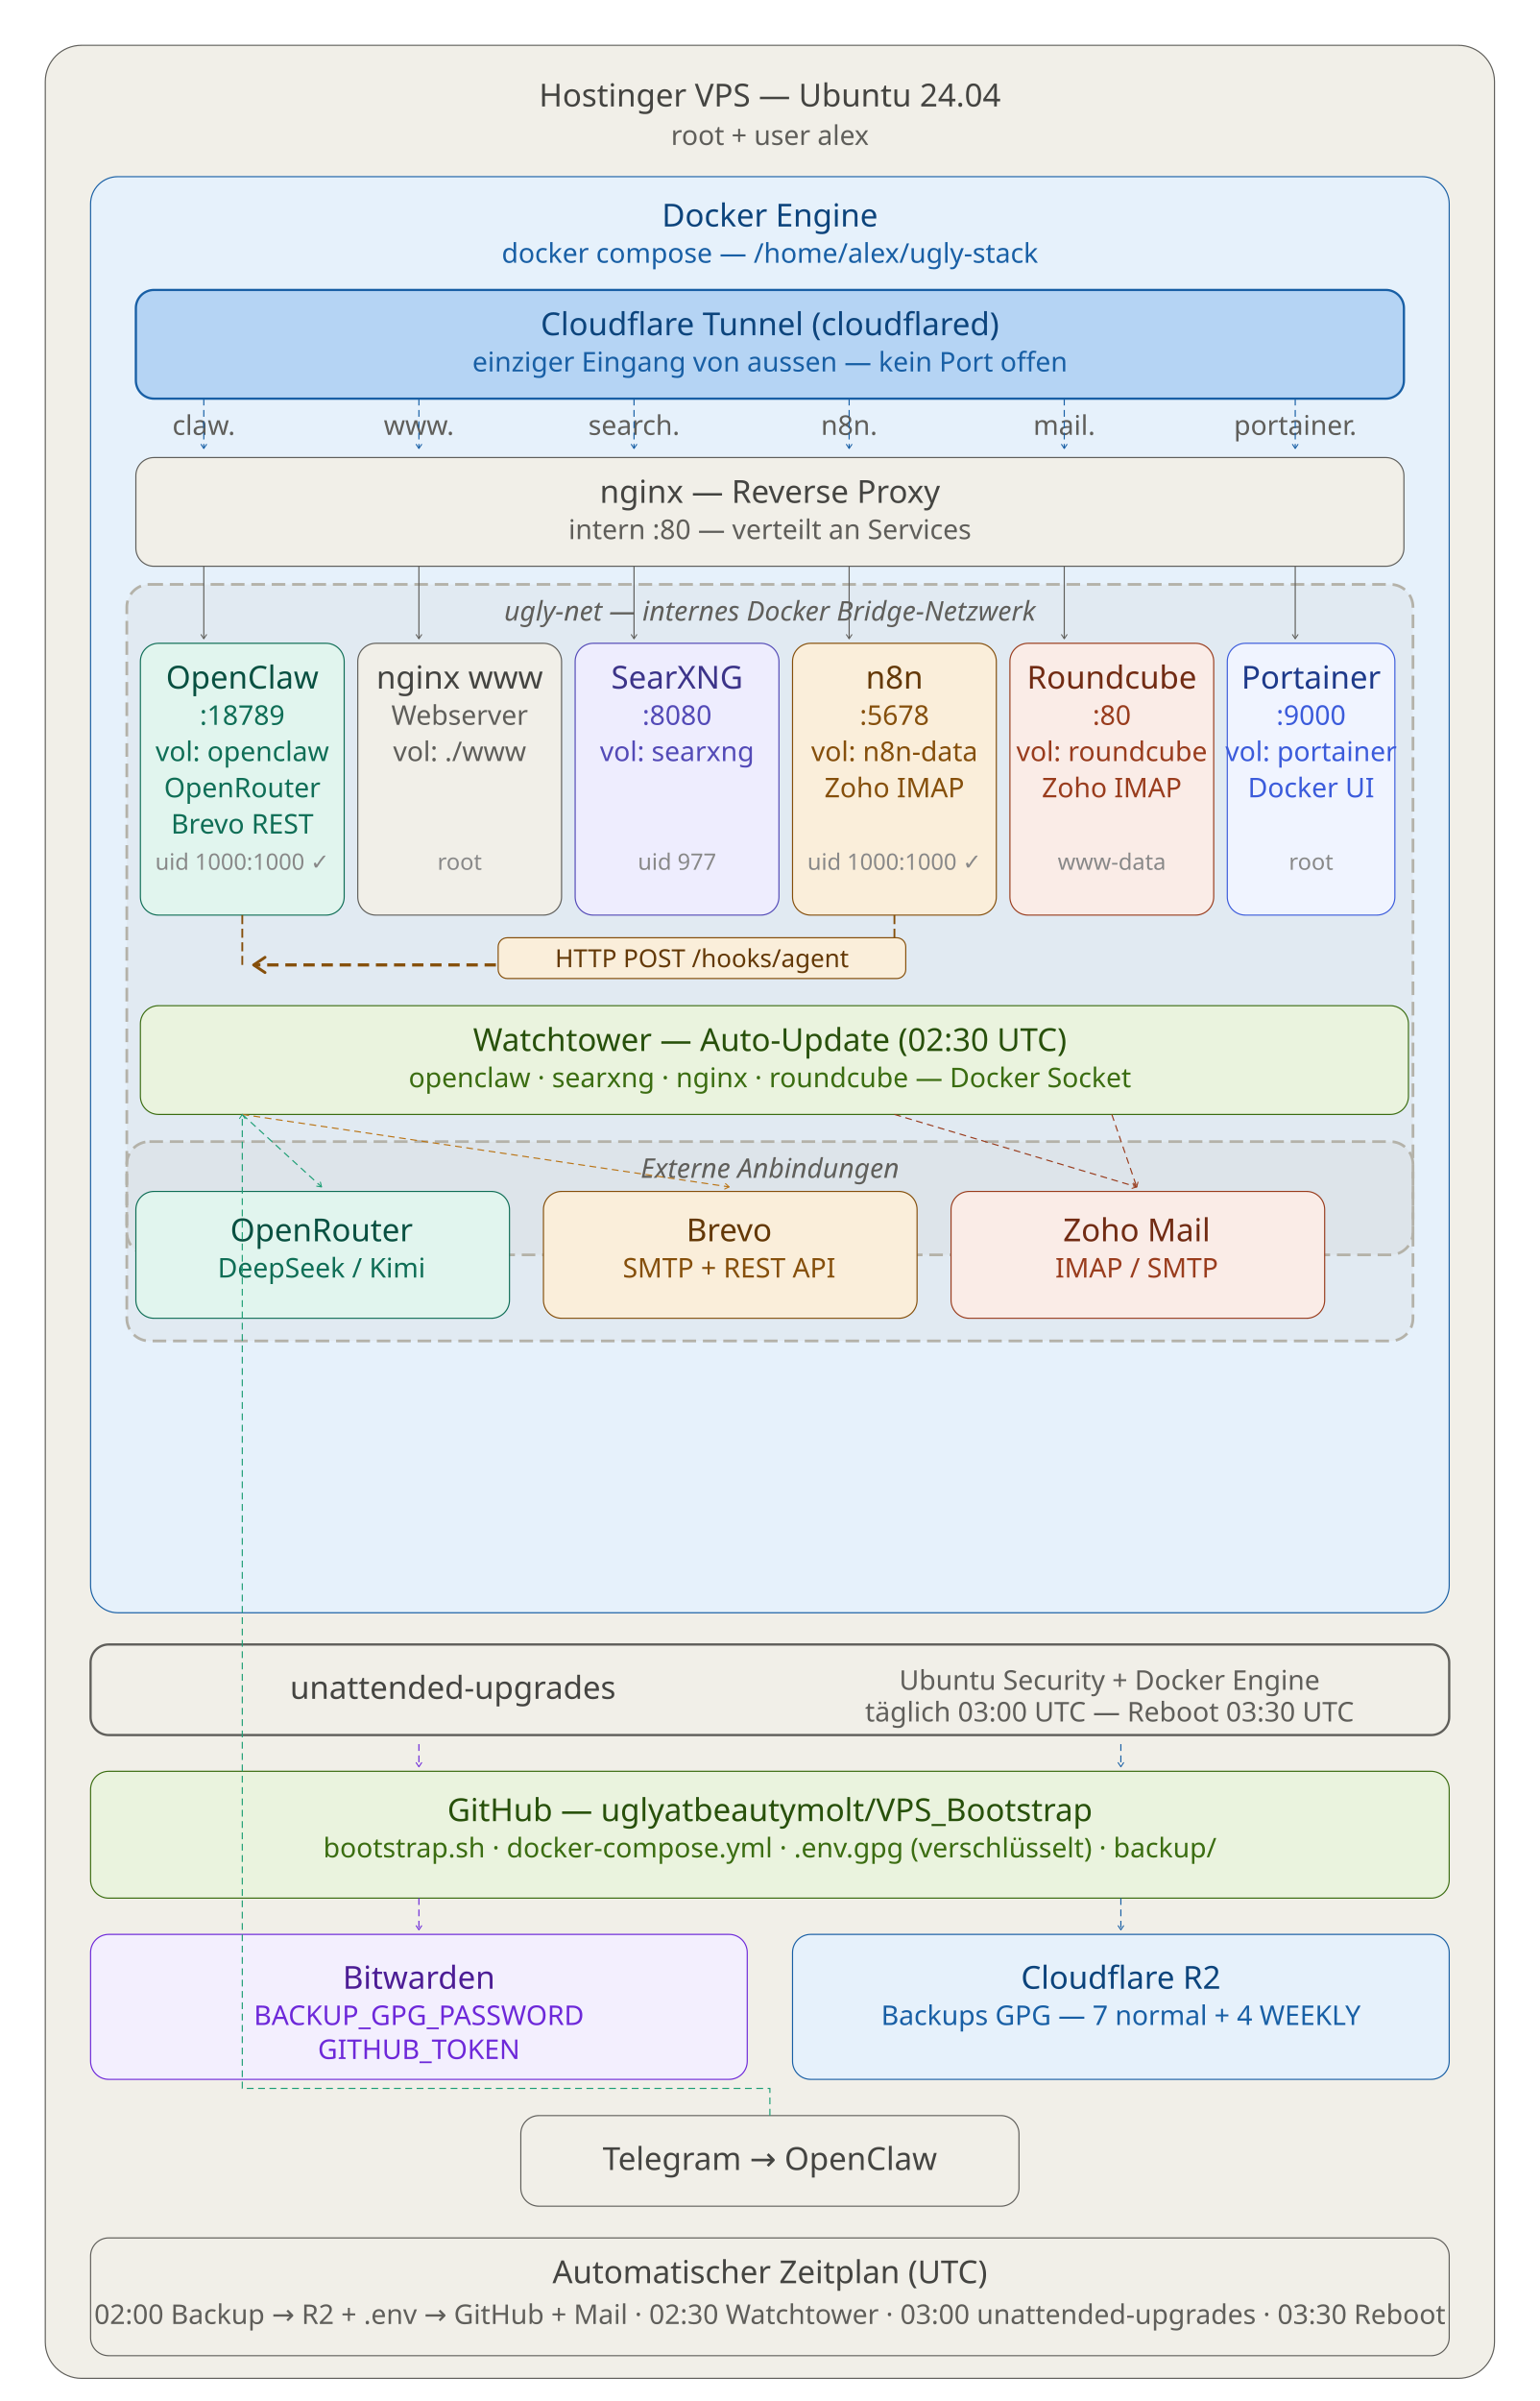
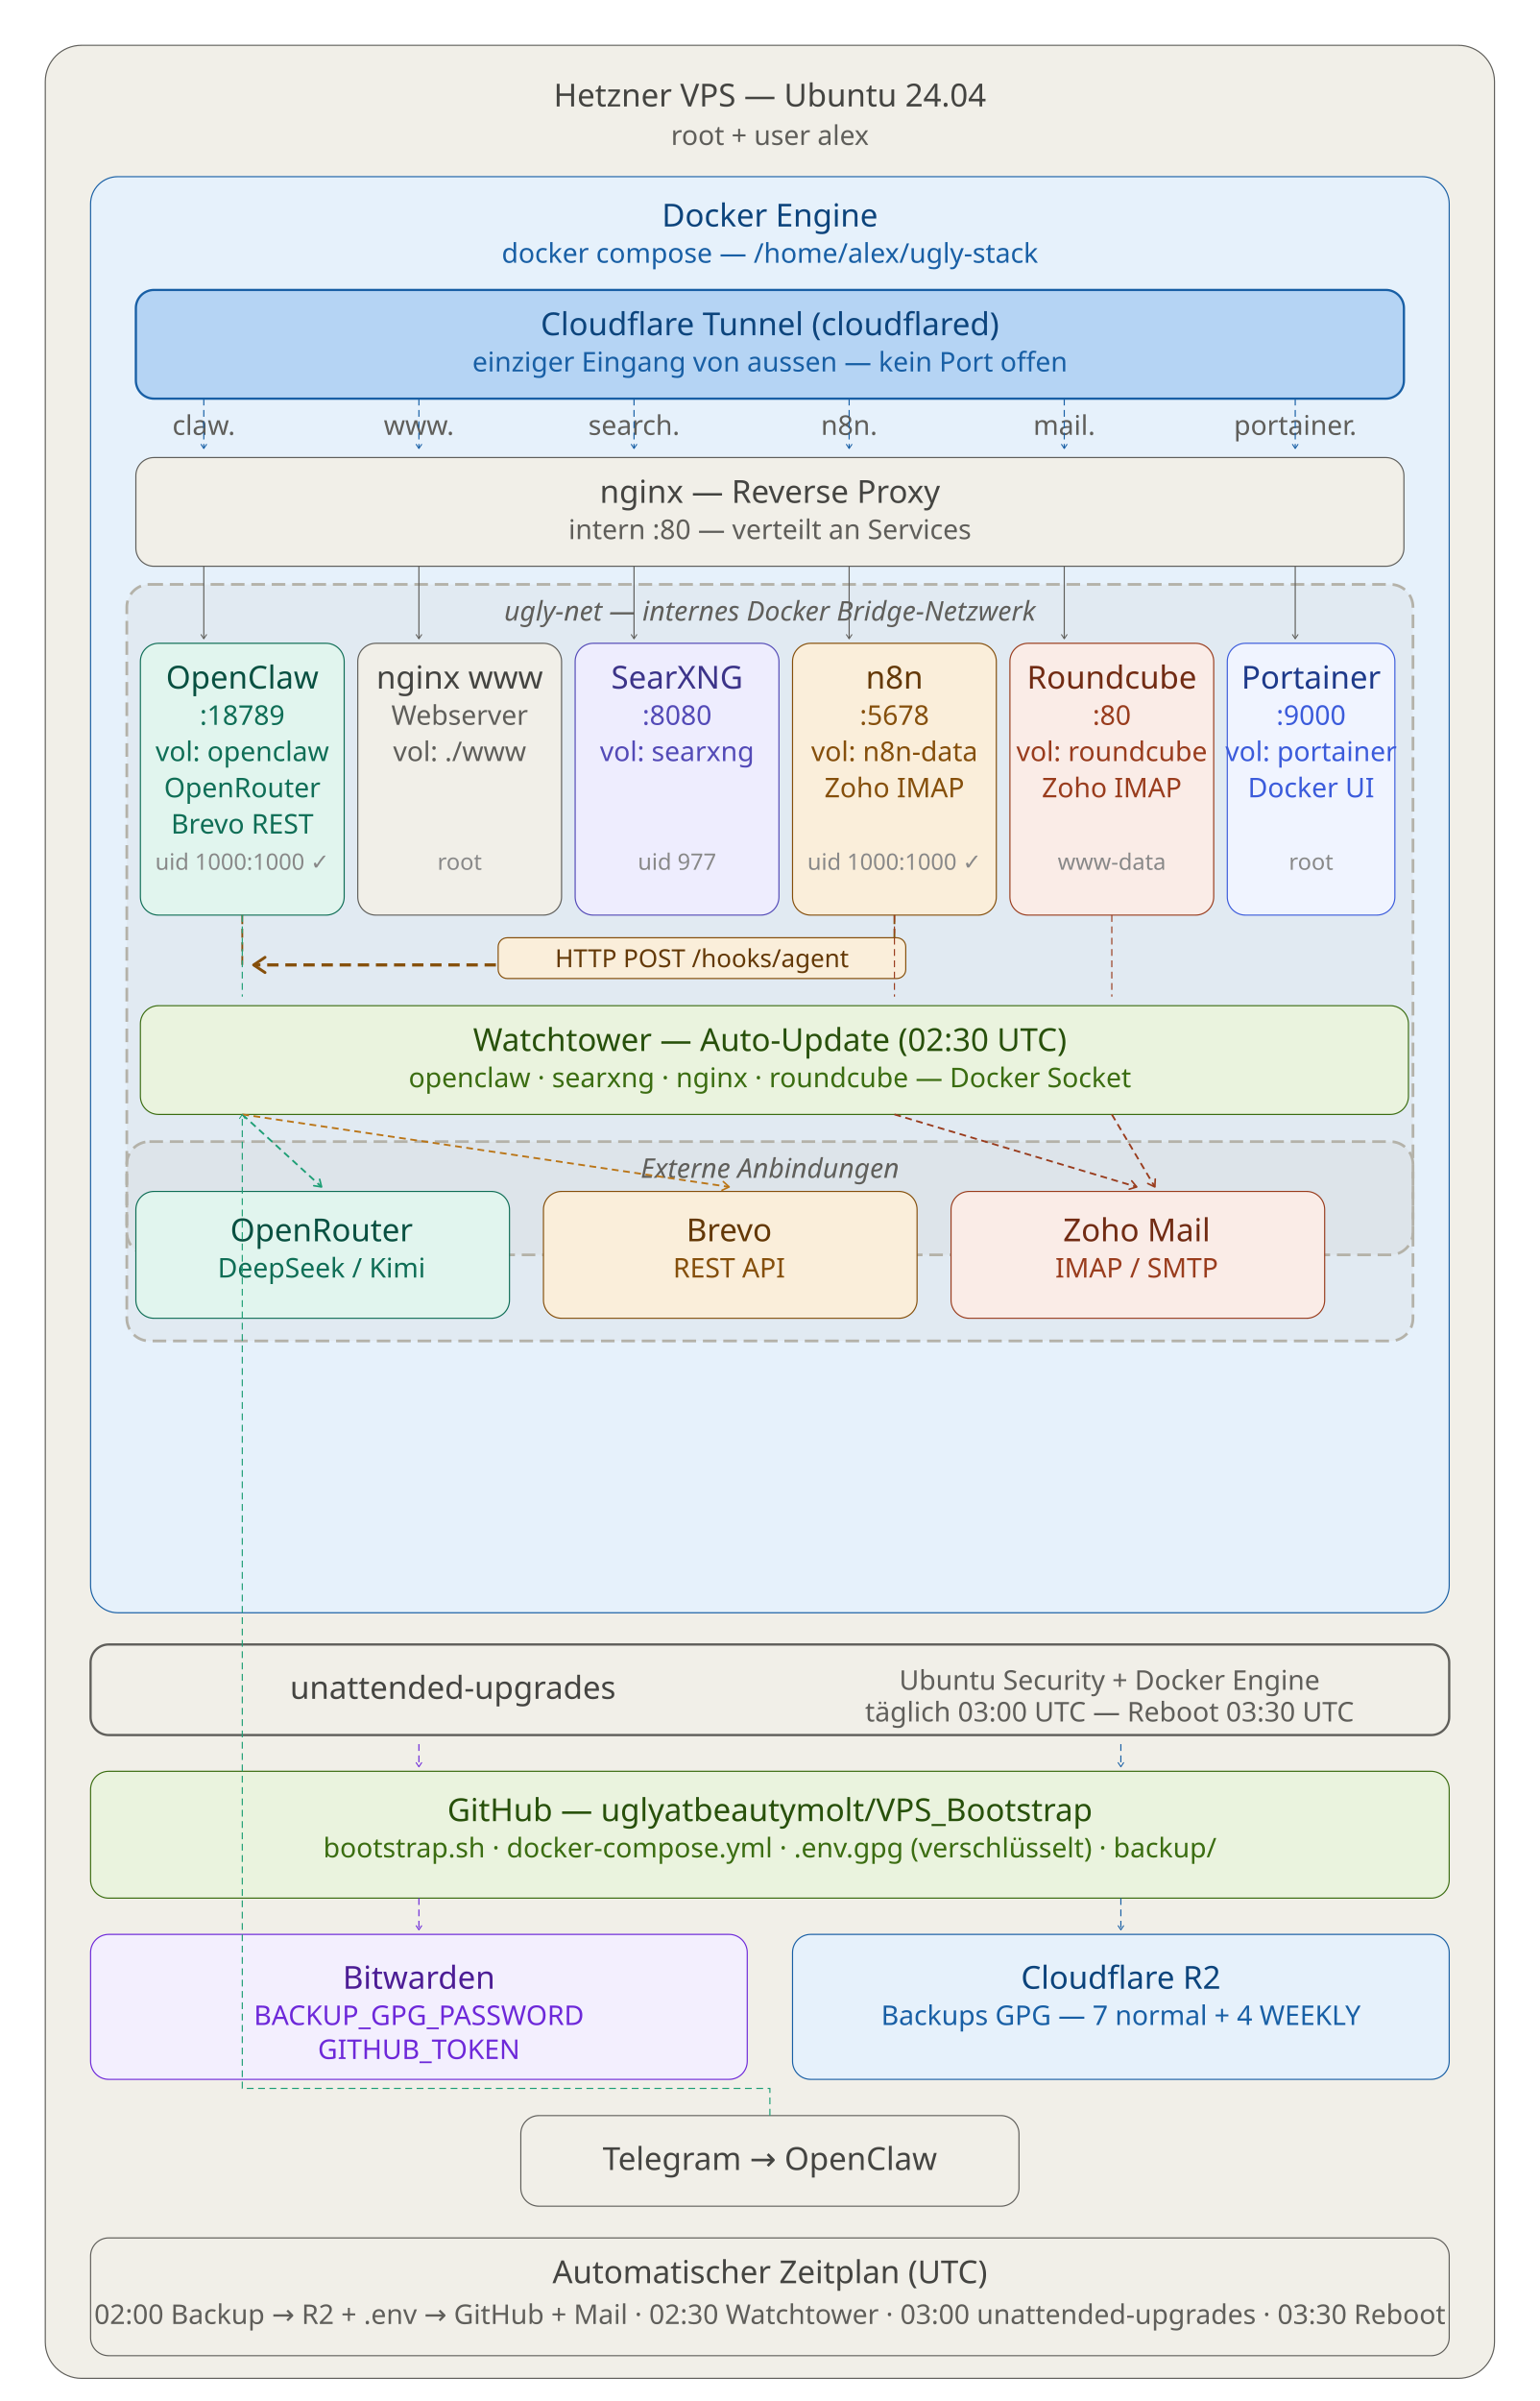
<svg xmlns="http://www.w3.org/2000/svg" width="100%" viewBox="0 0 680 1060" style="font-family: sans-serif;">
  <defs>
    <style>
    .th { font-size: 14px; font-weight: 500; fill: #2C2C2A; }
    .ts { font-size: 12px; font-weight: 400; fill: #5F5E5A; }
    .tu { font-size: 10px; font-weight: 400; fill: #888; }
    .c-gray-fill   { fill: #F1EFE8; stroke: #5F5E5A; }
    .c-blue-fill   { fill: #E6F1FB; stroke: #185FA5; }
    .c-blue-dark   { fill: #B5D4F4; stroke: #185FA5; }
    .c-teal-fill   { fill: #E1F5EE; stroke: #0F6E56; }
    .c-purple-fill { fill: #EEEDFE; stroke: #534AB7; }
    .c-amber-fill  { fill: #FAEEDA; stroke: #854F0B; }
    .c-coral-fill  { fill: #FAECE7; stroke: #993C1D; }
    .c-green-fill  { fill: #EAF3DE; stroke: #3B6D11; }
    .c-net-fill    { fill: rgba(180,178,169,0.10); stroke: #B4B2A9; }
    .c-violet-fill { fill: #F3EFFE; stroke: #6D28D9; }
    .c-slate-fill  { fill: #F0F4FF; stroke: #3B5BDB; }
    .th-blue   { fill: #0C447C; }
    .th-teal   { fill: #085041; }
    .th-purple { fill: #3C3489; }
    .th-amber  { fill: #633806; }
    .th-coral  { fill: #712B13; }
    .th-green  { fill: #27500A; }
    .th-gray   { fill: #444441; }
    .th-violet { fill: #4C1D95; }
    .th-slate  { fill: #1E3A8A; }
    .ts-blue   { fill: #185FA5; }
    .ts-teal   { fill: #0F6E56; }
    .ts-purple { fill: #534AB7; }
    .ts-amber  { fill: #854F0B; }
    .ts-coral  { fill: #993C1D; }
    .ts-green  { fill: #3B6D11; }
    .ts-gray   { fill: #5F5E5A; }
    .ts-violet { fill: #6D28D9; }
    .ts-slate  { fill: #3B5BDB; }
  </style>
    <marker id="a" viewBox="0 0 10 10" refX="8" refY="5" markerWidth="6" markerHeight="6" orient="auto-start-reverse">
      <path d="M2 1L8 5L2 9" fill="none" stroke="context-stroke" stroke-width="1.5" stroke-linecap="round" stroke-linejoin="round" />
    </marker>
  </defs>
  <rect x="20" y="20" width="640" height="1030" rx="16" class="c-gray-fill" stroke-width="0.5" />
-   <text class="th th-gray" x="340" y="47" text-anchor="middle">Hostinger VPS — Ubuntu 24.04</text>
+   <text class="th th-gray" x="340" y="47" text-anchor="middle">Hetzner VPS — Ubuntu 24.04</text>
  <text class="ts ts-gray" x="340" y="64" text-anchor="middle">root + user alex</text>
  <rect x="40" y="78" width="600" height="634" rx="12" class="c-blue-fill" stroke-width="0.5" />
  <text class="th th-blue" x="340" y="100" text-anchor="middle">Docker Engine</text>
  <text class="ts ts-blue" x="340" y="116" text-anchor="middle">docker compose — /home/alex/ugly-stack</text>
  <rect x="60" y="128" width="560" height="48" class="c-blue-dark" rx="8" stroke-width="1" />
  <text class="th th-blue" x="340" y="148" text-anchor="middle">Cloudflare Tunnel (cloudflared)</text>
  <text class="ts ts-blue" x="340" y="164" text-anchor="middle">einziger Eingang von aussen — kein Port offen</text>
  <text class="ts ts-gray" x="90" y="192" text-anchor="middle">claw.</text>
  <text class="ts ts-gray" x="185" y="192" text-anchor="middle">www.</text>
  <text class="ts ts-gray" x="280" y="192" text-anchor="middle">search.</text>
  <text class="ts ts-gray" x="375" y="192" text-anchor="middle">n8n.</text>
  <text class="ts ts-gray" x="470" y="192" text-anchor="middle">mail.</text>
  <text class="ts ts-gray" x="572" y="192" text-anchor="middle">portainer.</text>
  <line x1="90" y1="176" x2="90" y2="198" stroke="#185FA5" stroke-width="0.5" stroke-dasharray="3 2" marker-end="url(#a)" />
  <line x1="185" y1="176" x2="185" y2="198" stroke="#185FA5" stroke-width="0.5" stroke-dasharray="3 2" marker-end="url(#a)" />
  <line x1="280" y1="176" x2="280" y2="198" stroke="#185FA5" stroke-width="0.5" stroke-dasharray="3 2" marker-end="url(#a)" />
  <line x1="375" y1="176" x2="375" y2="198" stroke="#185FA5" stroke-width="0.5" stroke-dasharray="3 2" marker-end="url(#a)" />
  <line x1="470" y1="176" x2="470" y2="198" stroke="#185FA5" stroke-width="0.5" stroke-dasharray="3 2" marker-end="url(#a)" />
  <line x1="572" y1="176" x2="572" y2="198" stroke="#185FA5" stroke-width="0.5" stroke-dasharray="3 2" marker-end="url(#a)" />
  <rect x="60" y="202" width="560" height="48" rx="8" class="c-gray-fill" stroke-width="0.5" />
  <text class="th th-gray" x="340" y="222" text-anchor="middle">nginx — Reverse Proxy</text>
  <text class="ts ts-gray" x="340" y="238" text-anchor="middle">intern :80 — verteilt an Services</text>
  <rect x="56" y="258" width="568" height="296" rx="10" class="c-net-fill" stroke-width="1.2" stroke-dasharray="6 3" />
  <text class="ts ts-gray" x="340" y="274" text-anchor="middle" font-style="italic">ugly-net — internes Docker Bridge-Netzwerk</text>
  <line x1="90" y1="250" x2="90" y2="282" stroke="#5F5E5A" stroke-width="0.5" marker-end="url(#a)" />
  <line x1="185" y1="250" x2="185" y2="282" stroke="#5F5E5A" stroke-width="0.5" marker-end="url(#a)" />
  <line x1="280" y1="250" x2="280" y2="282" stroke="#5F5E5A" stroke-width="0.5" marker-end="url(#a)" />
  <line x1="375" y1="250" x2="375" y2="282" stroke="#5F5E5A" stroke-width="0.5" marker-end="url(#a)" />
  <line x1="470" y1="250" x2="470" y2="282" stroke="#5F5E5A" stroke-width="0.5" marker-end="url(#a)" />
  <line x1="572" y1="250" x2="572" y2="282" stroke="#5F5E5A" stroke-width="0.5" marker-end="url(#a)" />
  <rect x="62" y="284" width="90" height="120" rx="8" class="c-teal-fill" stroke-width="0.5" />
  <text class="th th-teal" x="107" y="304" text-anchor="middle">OpenClaw</text>
  <text class="ts ts-teal" x="107" y="320" text-anchor="middle">:18789</text>
  <text class="ts ts-teal" x="107" y="336" text-anchor="middle">vol: openclaw</text>
  <text class="ts ts-teal" x="107" y="352" text-anchor="middle">OpenRouter</text>
  <text class="ts ts-teal" x="107" y="368" text-anchor="middle">Brevo REST</text>
  <text class="tu" x="107" y="384" text-anchor="middle" fill="#0F6E56">uid 1000:1000 ✓</text>
  <rect x="158" y="284" width="90" height="120" rx="8" class="c-gray-fill" stroke-width="0.5" />
  <text class="th th-gray" x="203" y="304" text-anchor="middle">nginx www</text>
  <text class="ts ts-gray" x="203" y="320" text-anchor="middle">Webserver</text>
  <text class="ts ts-gray" x="203" y="336" text-anchor="middle">vol: ./www</text>
  <text class="tu" x="203" y="384" text-anchor="middle">root</text>
  <rect x="254" y="284" width="90" height="120" rx="8" class="c-purple-fill" stroke-width="0.5" />
  <text class="th th-purple" x="299" y="304" text-anchor="middle">SearXNG</text>
  <text class="ts ts-purple" x="299" y="320" text-anchor="middle">:8080</text>
  <text class="ts ts-purple" x="299" y="336" text-anchor="middle">vol: searxng</text>
  <text class="tu" x="299" y="384" text-anchor="middle">uid 977</text>
  <rect x="350" y="284" width="90" height="120" rx="8" class="c-amber-fill" stroke-width="0.5" />
  <text class="th th-amber" x="395" y="304" text-anchor="middle">n8n</text>
  <text class="ts ts-amber" x="395" y="320" text-anchor="middle">:5678</text>
  <text class="ts ts-amber" x="395" y="336" text-anchor="middle">vol: n8n-data</text>
  <text class="ts ts-amber" x="395" y="352" text-anchor="middle">Zoho IMAP</text>
  <text class="tu" x="395" y="384" text-anchor="middle" fill="#854F0B">uid 1000:1000 ✓</text>
  <rect x="446" y="284" width="90" height="120" rx="8" class="c-coral-fill" stroke-width="0.5" />
  <text class="th th-coral" x="491" y="304" text-anchor="middle">Roundcube</text>
  <text class="ts ts-coral" x="491" y="320" text-anchor="middle">:80</text>
  <text class="ts ts-coral" x="491" y="336" text-anchor="middle">vol: roundcube</text>
  <text class="ts ts-coral" x="491" y="352" text-anchor="middle">Zoho IMAP</text>
  <text class="tu" x="491" y="384" text-anchor="middle">www-data</text>
  <rect x="542" y="284" width="74" height="120" rx="8" class="c-slate-fill" stroke-width="0.5" />
  <text class="th th-slate" x="579" y="304" text-anchor="middle">Portainer</text>
  <text class="ts ts-slate" x="579" y="320" text-anchor="middle">:9000</text>
  <text class="ts ts-slate" x="579" y="336" text-anchor="middle">vol: portainer</text>
  <text class="ts ts-slate" x="579" y="352" text-anchor="middle">Docker UI</text>
  <text class="tu" x="579" y="384" text-anchor="middle">root</text>
  <line x1="395" y1="404" x2="395" y2="426" stroke="#854F0B" stroke-width="0.8" stroke-dasharray="4 2" />
  <line x1="107" y1="404" x2="107" y2="426" stroke="#854F0B" stroke-width="0.8" stroke-dasharray="4 2" />
  <line x1="395" y1="426" x2="112" y2="426" stroke="#854F0B" stroke-width="1.4" stroke-dasharray="5 3" marker-end="url(#a)" />
  <rect x="220" y="414" width="180" height="18" rx="4" fill="#FAEEDA" stroke="#854F0B" stroke-width="0.5" />
  <text font-size="11" font-weight="500" fill="#633806" x="310" y="427" text-anchor="middle">HTTP POST /hooks/agent</text>
  <rect x="62" y="444" width="560" height="48" rx="8" class="c-green-fill" stroke-width="0.5" />
  <text class="th th-green" x="340" y="464" text-anchor="middle">Watchtower — Auto-Update (02:30 UTC)</text>
  <text class="ts ts-green" x="340" y="480" text-anchor="middle">openclaw · searxng · nginx · roundcube — Docker Socket</text>
  <rect x="56" y="504" width="568" height="88" rx="10" class="c-net-fill" stroke-width="1.2" stroke-dasharray="6 3" />
  <text class="ts ts-gray" x="340" y="520" text-anchor="middle" font-style="italic">Externe Anbindungen</text>
  <rect x="60" y="526" width="165" height="56" rx="8" class="c-teal-fill" stroke-width="0.5" />
  <text class="th th-teal" x="142" y="548" text-anchor="middle">OpenRouter</text>
  <text class="ts ts-teal" x="142" y="564" text-anchor="middle">DeepSeek / Kimi</text>
  <rect x="240" y="526" width="165" height="56" rx="8" class="c-amber-fill" stroke-width="0.5" />
  <text class="th th-amber" x="322" y="548" text-anchor="middle">Brevo</text>
-   <text class="ts ts-amber" x="322" y="564" text-anchor="middle">SMTP + REST API</text>
+   <text class="ts ts-amber" x="322" y="564" text-anchor="middle">REST API</text>
  <rect x="420" y="526" width="165" height="56" rx="8" class="c-coral-fill" stroke-width="0.5" />
  <text class="th th-coral" x="502" y="548" text-anchor="middle">Zoho Mail</text>
  <text class="ts ts-coral" x="502" y="564" text-anchor="middle">IMAP / SMTP</text>
-   <line x1="107" y1="492" x2="142" y2="524" stroke="#1D9E75" stroke-width="0.5" stroke-dasharray="3 2" marker-end="url(#a)" />
-   <line x1="107" y1="492" x2="322" y2="524" stroke="#BA7517" stroke-width="0.5" stroke-dasharray="3 2" marker-end="url(#a)" />
-   <line x1="395" y1="492" x2="502" y2="524" stroke="#993C1D" stroke-width="0.5" stroke-dasharray="3 2" marker-end="url(#a)" />
-   <line x1="491" y1="492" x2="502" y2="524" stroke="#993C1D" stroke-width="0.5" stroke-dasharray="3 2" marker-end="url(#a)" />
+   <line x1="107" y1="404" x2="107" y2="440" stroke="#1D9E75" stroke-width="0.5" stroke-dasharray="3 2" />
+   <line x1="107" y1="492" x2="142" y2="524" stroke="#1D9E75" stroke-width="0.8" stroke-dasharray="3 2" marker-end="url(#a)" />
+   <line x1="107" y1="492" x2="322" y2="524" stroke="#BA7517" stroke-width="0.8" stroke-dasharray="3 2" marker-end="url(#a)" />
+   <line x1="395" y1="404" x2="395" y2="440" stroke="#993C1D" stroke-width="0.5" stroke-dasharray="3 2" />
+   <line x1="395" y1="492" x2="502" y2="524" stroke="#993C1D" stroke-width="0.8" stroke-dasharray="3 2" marker-end="url(#a)" />
+   <line x1="491" y1="404" x2="491" y2="440" stroke="#993C1D" stroke-width="0.5" stroke-dasharray="3 2" />
+   <line x1="491" y1="492" x2="510" y2="524" stroke="#993C1D" stroke-width="0.8" stroke-dasharray="3 2" marker-end="url(#a)" />
  <rect x="40" y="726" width="600" height="40" rx="8" class="c-gray-fill" stroke-width="1" />
  <text class="th th-gray" x="200" y="750" text-anchor="middle">unattended-upgrades</text>
  <text class="ts ts-gray" x="490" y="746" text-anchor="middle">Ubuntu Security + Docker Engine</text>
  <text class="ts ts-gray" x="490" y="760" text-anchor="middle">täglich 03:00 UTC — Reboot 03:30 UTC</text>
  <rect x="40" y="782" width="600" height="56" rx="8" class="c-green-fill" stroke-width="0.5" />
  <text class="th th-green" x="340" y="804" text-anchor="middle">GitHub — uglyatbeautymolt/VPS_Bootstrap</text>
  <text class="ts ts-green" x="340" y="820" text-anchor="middle">bootstrap.sh · docker-compose.yml · .env.gpg (verschlüsselt) · backup/</text>
  <rect x="40" y="854" width="290" height="64" rx="8" class="c-violet-fill" stroke-width="0.5" />
  <text class="th th-violet" x="185" y="878" text-anchor="middle">Bitwarden</text>
  <text class="ts ts-violet" x="185" y="894" text-anchor="middle">BACKUP_GPG_PASSWORD</text>
  <text class="ts ts-violet" x="185" y="909" text-anchor="middle">GITHUB_TOKEN</text>
  <rect x="350" y="854" width="290" height="64" rx="8" class="c-blue-fill" stroke-width="0.5" />
  <text class="th th-blue" x="495" y="878" text-anchor="middle">Cloudflare R2</text>
  <text class="ts ts-blue" x="495" y="894" text-anchor="middle">Backups GPG — 7 normal + 4 WEEKLY</text>
  <line x1="185" y1="770" x2="185" y2="780" stroke="#6D28D9" stroke-width="0.5" stroke-dasharray="3 2" marker-end="url(#a)" />
  <line x1="495" y1="770" x2="495" y2="780" stroke="#185FA5" stroke-width="0.5" stroke-dasharray="3 2" marker-end="url(#a)" />
  <line x1="185" y1="838" x2="185" y2="852" stroke="#6D28D9" stroke-width="0.5" stroke-dasharray="3 2" marker-end="url(#a)" />
  <line x1="495" y1="838" x2="495" y2="852" stroke="#185FA5" stroke-width="0.5" stroke-dasharray="3 2" marker-end="url(#a)" />
  <rect x="230" y="934" width="220" height="40" rx="8" class="c-gray-fill" stroke-width="0.5" />
  <text class="th th-gray" x="340" y="958" text-anchor="middle">Telegram → OpenClaw</text>
  <path d="M340 934 L340 922 L107 922 L107 492" fill="none" stroke="#1D9E75" stroke-width="0.5" stroke-dasharray="3 2" marker-end="url(#a)" />
  <rect x="40" y="988" width="600" height="52" rx="8" class="c-gray-fill" stroke-width="0.5" />
  <text class="th th-gray" x="340" y="1008" text-anchor="middle">Automatischer Zeitplan (UTC)</text>
  <text class="ts ts-gray" x="340" y="1026" text-anchor="middle">02:00 Backup → R2 + .env → GitHub + Mail · 02:30 Watchtower · 03:00 unattended-upgrades · 03:30 Reboot</text>
</svg>
